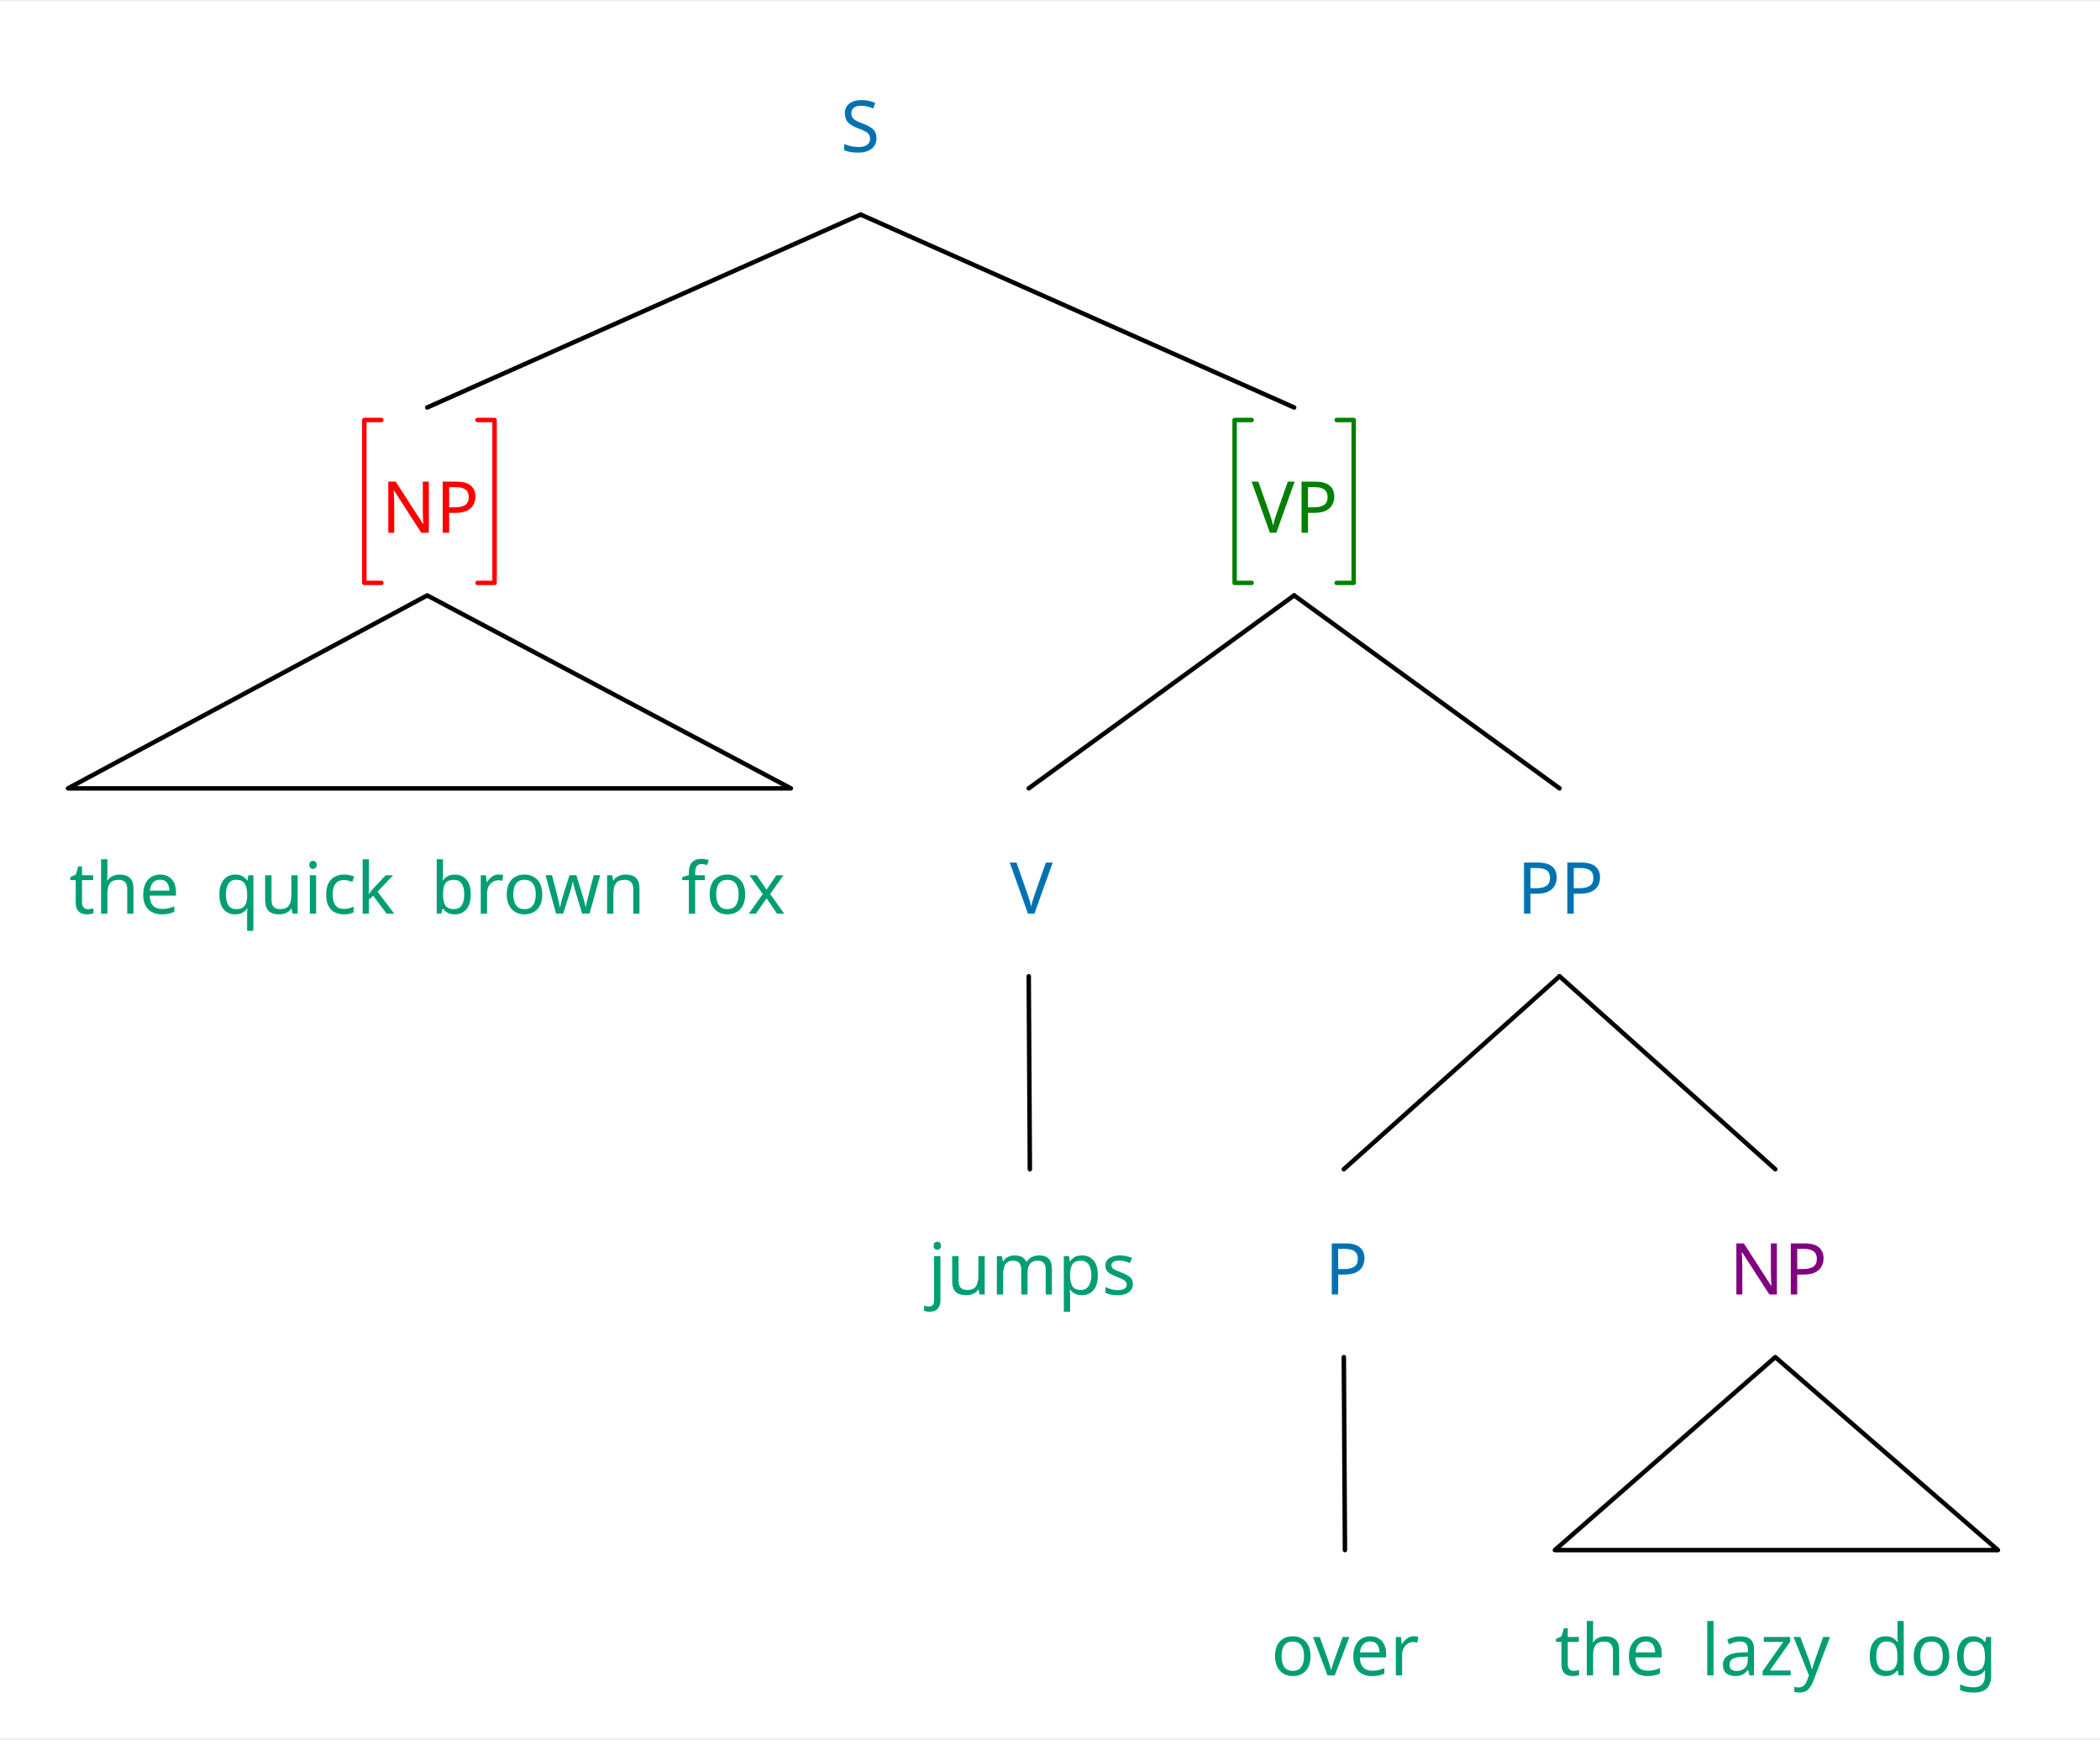
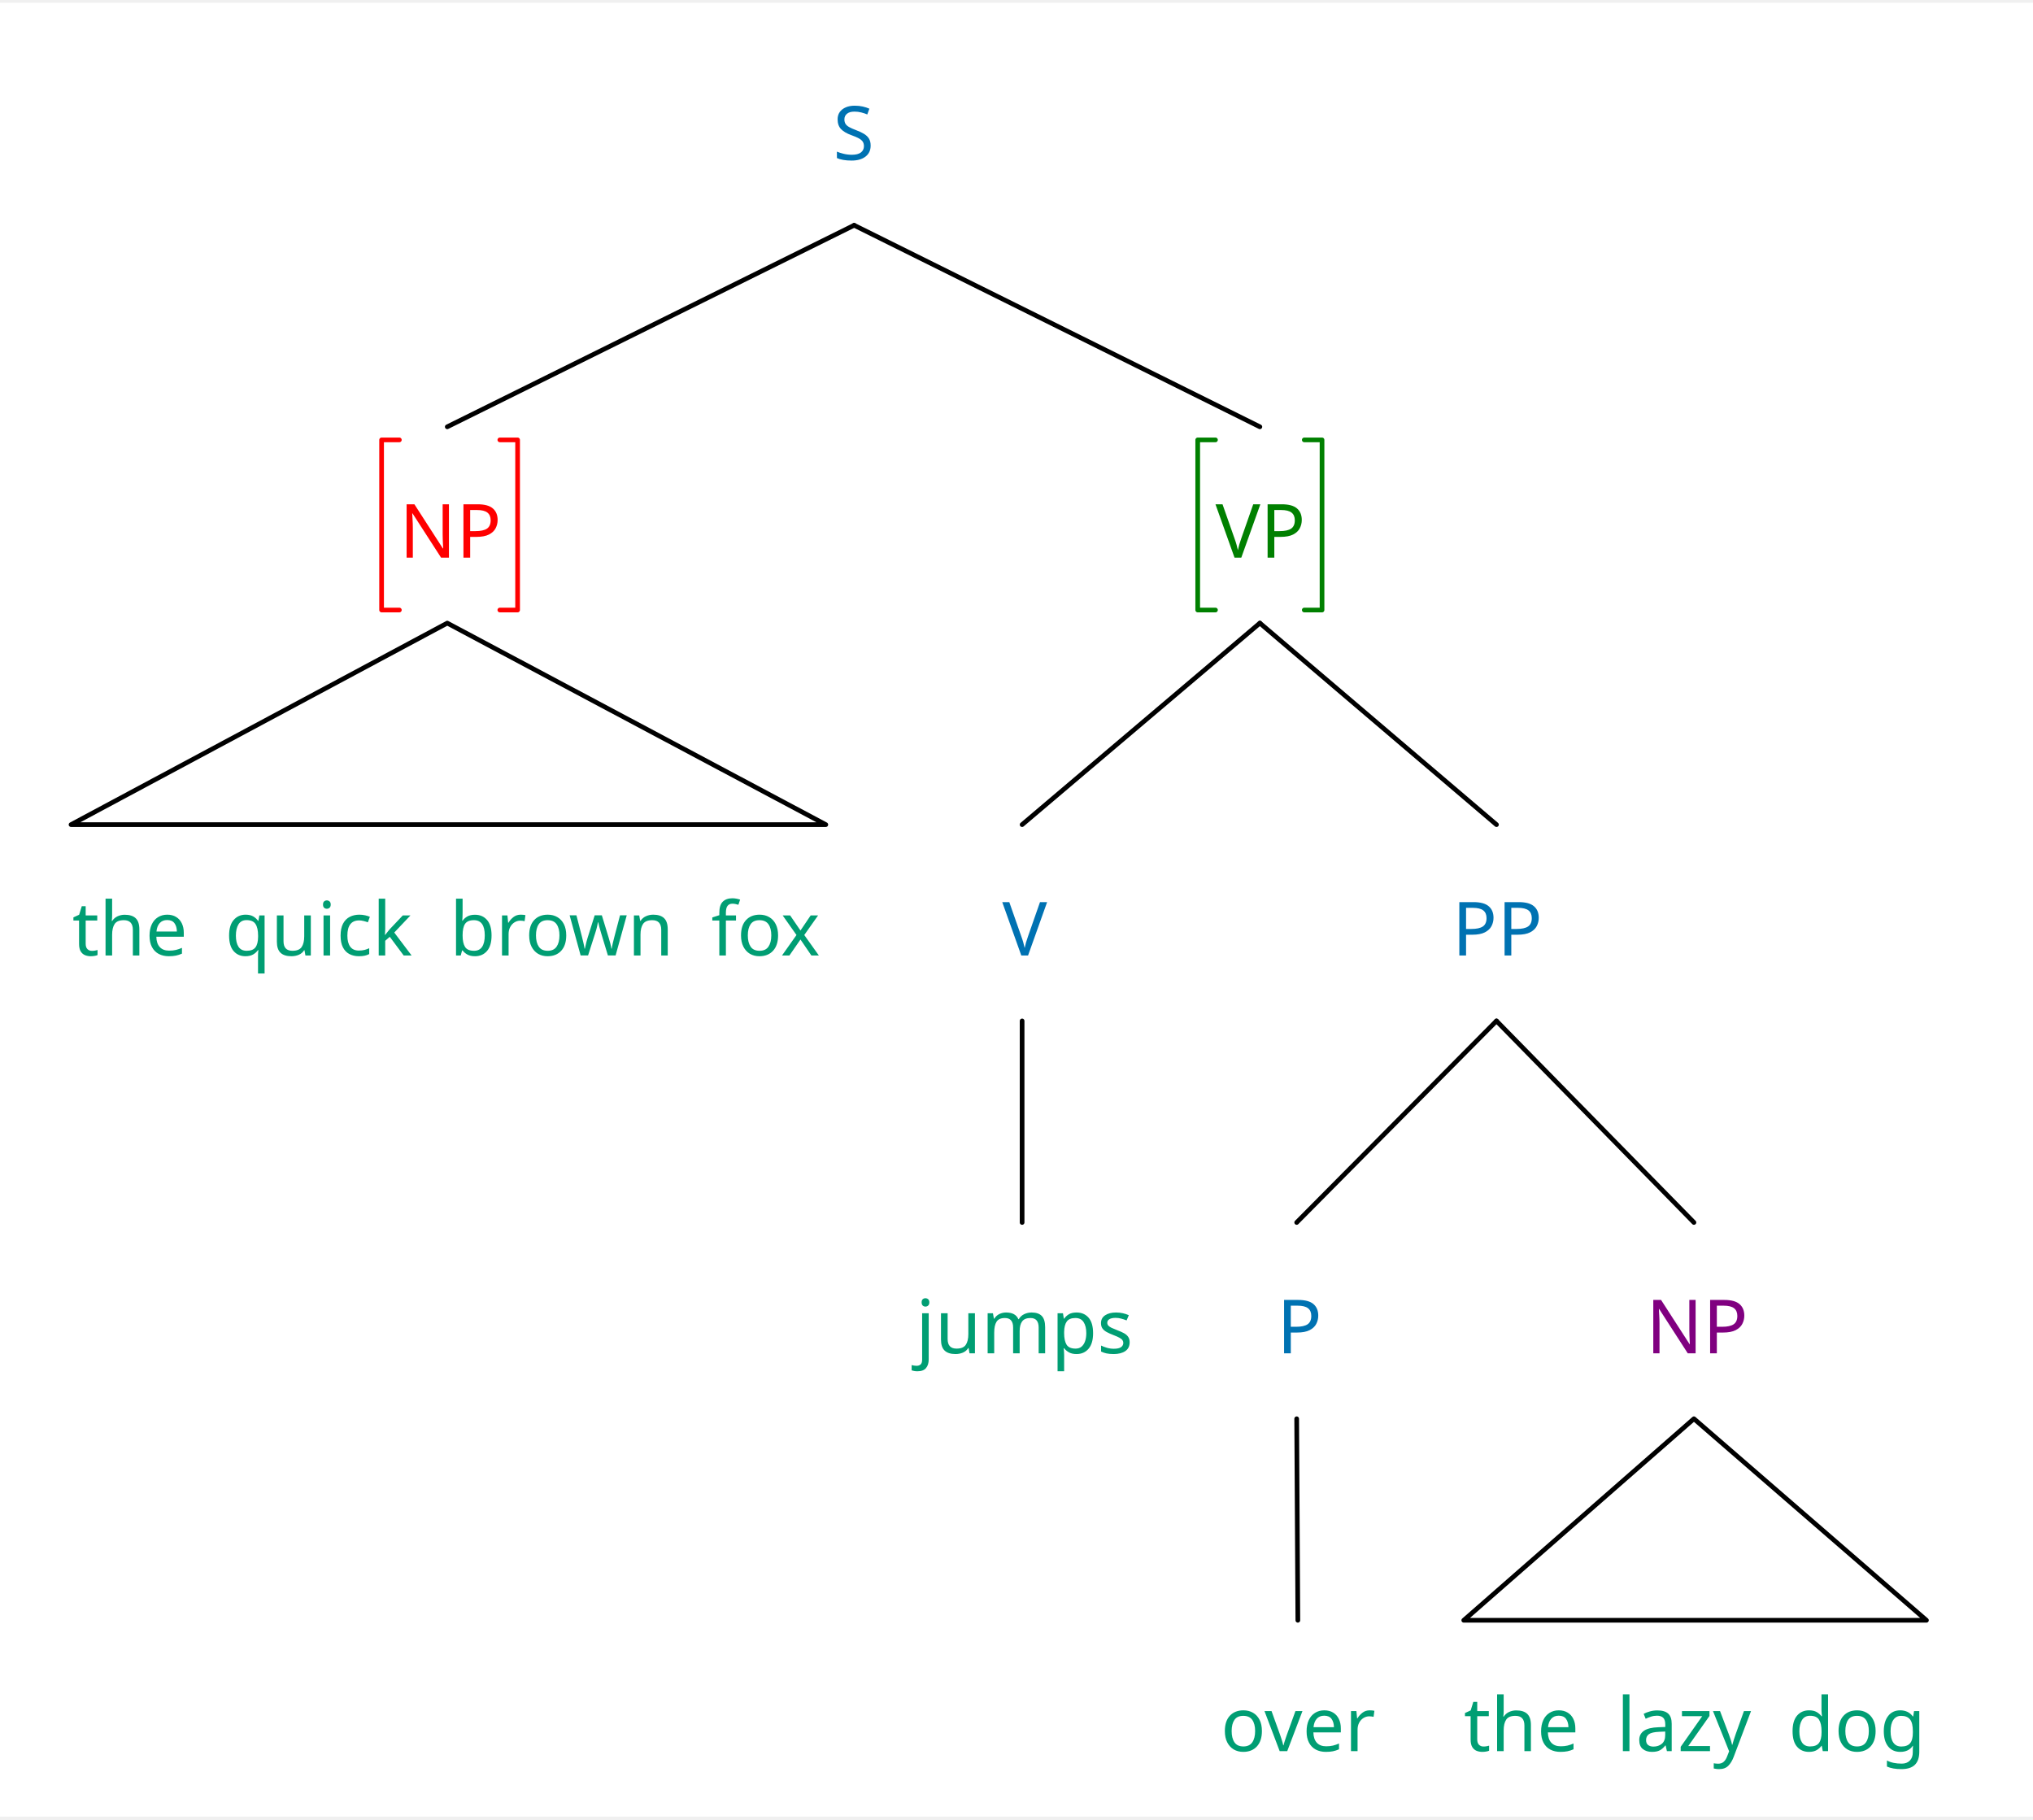
- <svg xmlns="http://www.w3.org/2000/svg" width="923.2" height="764.96" viewBox="-15.2, 0, 938.4, 776.16" version="1.1">
+ <svg xmlns="http://www.w3.org/2000/svg" width="854.8" height="764.96" viewBox="-15.2, 0, 870.0, 776.16" version="1.1">
  <defs>
    <marker id="arrow" markerUnits="userSpaceOnUse" viewBox="0 0 10 10" refX="10" refY="5" markerWidth="15.2" markerHeight="15.2" orient="auto">
      <path d="M 0 0 L 10 5 L 0 10" fill="#CC79A7" />
    </marker>
    <marker id="arrowBackward" markerUnits="userSpaceOnUse" viewBox="0 0 10 10" refX="5" refY="5" markerWidth="15.2" markerHeight="15.2" orient="auto">
      <path d="M 0 0 L 10 5 L 0 10 z" fill="#CC79A7" />
    </marker>
    <marker id="arrowForward" markerUnits="userSpaceOnUse" viewBox="0 0 10 10" refX="5" refY="5" markerWidth="15.2" markerHeight="15.2" orient="auto">
      <path d="M 10 0 L 0 5 L 10 10 z" fill="#CC79A7" />
    </marker>
    <marker id="arrowBothways" markerUnits="userSpaceOnUse" viewBox="0 0 30 10" refX="15" refY="5" markerWidth="45.6" markerHeight="15.2" orient="auto">
      <path d="M 0 5 L 10 0 L 10 5 L 20 5 L 20 0 L 30 5 L 20 10 L 20 5 L 10 5 L 10 10 z" fill="#CC79A7" />
    </marker>
    <pattern id="hatchBlack" x="10" y="10" width="10" height="10" patternUnits="userSpaceOnUse" patternTransform="rotate(45)">
      <line x1="0" y="0" x2="0" y2="10" stroke="black" stroke-width="4" />
    </pattern>
    <pattern id="hatchForNode" x="10" y="10" width="10" height="10" patternUnits="userSpaceOnUse" patternTransform="rotate(45)">
      <line x1="0" y="0" x2="0" y2="10" stroke="#0072B2" stroke-width="4" />
    </pattern>
    <pattern id="hatchForLeaf" x="10" y="10" width="10" height="10" patternUnits="userSpaceOnUse" patternTransform="rotate(45)">
      <line x1="0" y="0" x2="0" y2="10" stroke="#009E73" stroke-width="4" />
    </pattern>
  </defs>
-   <rect x="-15.2" y="0" width="938.4" height="776.16" stroke="none" fill="white" />"
- <text white-space="pre" alignment-baseline="text-top" style="fill: #0072B2; storoke-width: 0; font-size: 32px;" x="360.4" y="67.2">
-     <tspan x="360.4" y="67.2" style="" text-decoration="" font-family="'Noto Sans', 'Noto Sans JP', OpenMoji, 'OpenMoji Color', 'OpenMoji Black', sans-serif">S</tspan>
+   <rect x="-15.2" y="0" width="870.0" height="776.16" stroke="none" fill="white" />"
+ <text white-space="pre" alignment-baseline="text-top" style="fill: #0072B2; storoke-width: 0; font-size: 32px;" x="341.325" y="67.2">
+     <tspan x="341.325" y="67.2" style="" text-decoration="" font-family="'Noto Sans', 'Noto Sans JP', OpenMoji, 'OpenMoji Color', 'OpenMoji Black', sans-serif">S</tspan>
  </text>
-   <text white-space="pre" alignment-baseline="text-top" style="fill: red; storoke-width: 0; font-size: 32px;" x="155.2" y="237.44">
-     <tspan x="155.2" y="237.44" style="" text-decoration="" font-family="'Noto Sans', 'Noto Sans JP', OpenMoji, 'OpenMoji Color', 'OpenMoji Black', sans-serif">NP</tspan>
+   <text white-space="pre" alignment-baseline="text-top" style="fill: red; storoke-width: 0; font-size: 32px;" x="155.7" y="237.44">
+     <tspan x="155.7" y="237.44" style="" text-decoration="" font-family="'Noto Sans', 'Noto Sans JP', OpenMoji, 'OpenMoji Color', 'OpenMoji Black', sans-serif">NP</tspan>
  </text>
  <text white-space="pre" alignment-baseline="text-top" style="fill: #009E73; storoke-width: 0; font-size: 32px;" x="15.7" y="407.68">
    <tspan x="15.7" y="407.68" style="" text-decoration="" font-family="'Noto Sans', 'Noto Sans JP', OpenMoji, 'OpenMoji Color', 'OpenMoji Black', sans-serif">the<tspan style="fill:none;">￭</tspan>quick<tspan style="fill:none;">￭</tspan>brown<tspan style="fill:none;">￭</tspan>fox</tspan>
  </text>
-   <text white-space="pre" alignment-baseline="text-top" style="fill: green; storoke-width: 0; font-size: 32px;" x="544.1" y="237.44">
-     <tspan x="544.1" y="237.44" style="" text-decoration="" font-family="'Noto Sans', 'Noto Sans JP', OpenMoji, 'OpenMoji Color', 'OpenMoji Black', sans-serif">VP</tspan>
+   <text white-space="pre" alignment-baseline="text-top" style="fill: green; storoke-width: 0; font-size: 32px;" x="504.95" y="237.44">
+     <tspan x="504.95" y="237.44" style="" text-decoration="" font-family="'Noto Sans', 'Noto Sans JP', OpenMoji, 'OpenMoji Color', 'OpenMoji Black', sans-serif">VP</tspan>
  </text>
-   <text white-space="pre" alignment-baseline="text-top" style="fill: #0072B2; storoke-width: 0; font-size: 32px;" x="436" y="407.68">
-     <tspan x="436" y="407.68" style="" text-decoration="" font-family="'Noto Sans', 'Noto Sans JP', OpenMoji, 'OpenMoji Color', 'OpenMoji Black', sans-serif">V</tspan>
+   <text white-space="pre" alignment-baseline="text-top" style="fill: #0072B2; storoke-width: 0; font-size: 32px;" x="413.7" y="407.68">
+     <tspan x="413.7" y="407.68" style="" text-decoration="" font-family="'Noto Sans', 'Noto Sans JP', OpenMoji, 'OpenMoji Color', 'OpenMoji Black', sans-serif">V</tspan>
  </text>
-   <text white-space="pre" alignment-baseline="text-top" style="fill: #009E73; storoke-width: 0; font-size: 32px;" x="399.5" y="577.92">
-     <tspan x="399.5" y="577.92" style="" text-decoration="" font-family="'Noto Sans', 'Noto Sans JP', OpenMoji, 'OpenMoji Color', 'OpenMoji Black', sans-serif">jumps</tspan>
+   <text white-space="pre" alignment-baseline="text-top" style="fill: #009E73; storoke-width: 0; font-size: 32px;" x="376.7" y="577.92">
+     <tspan x="376.7" y="577.92" style="" text-decoration="" font-family="'Noto Sans', 'Noto Sans JP', OpenMoji, 'OpenMoji Color', 'OpenMoji Black', sans-serif">jumps</tspan>
  </text>
-   <text white-space="pre" alignment-baseline="text-top" style="fill: #0072B2; storoke-width: 0; font-size: 32px;" x="662.7" y="407.68">
-     <tspan x="662.7" y="407.68" style="" text-decoration="" font-family="'Noto Sans', 'Noto Sans JP', OpenMoji, 'OpenMoji Color', 'OpenMoji Black', sans-serif">PP</tspan>
+   <text white-space="pre" alignment-baseline="text-top" style="fill: #0072B2; storoke-width: 0; font-size: 32px;" x="606.2" y="407.68">
+     <tspan x="606.2" y="407.68" style="" text-decoration="" font-family="'Noto Sans', 'Noto Sans JP', OpenMoji, 'OpenMoji Color', 'OpenMoji Black', sans-serif">PP</tspan>
  </text>
-   <text white-space="pre" alignment-baseline="text-top" style="fill: #0072B2; storoke-width: 0; font-size: 32px;" x="576.8" y="577.92">
-     <tspan x="576.8" y="577.92" style="" text-decoration="" font-family="'Noto Sans', 'Noto Sans JP', OpenMoji, 'OpenMoji Color', 'OpenMoji Black', sans-serif">P</tspan>
+   <text white-space="pre" alignment-baseline="text-top" style="fill: #0072B2; storoke-width: 0; font-size: 32px;" x="531.2" y="577.92">
+     <tspan x="531.2" y="577.92" style="" text-decoration="" font-family="'Noto Sans', 'Noto Sans JP', OpenMoji, 'OpenMoji Color', 'OpenMoji Black', sans-serif">P</tspan>
  </text>
-   <text white-space="pre" alignment-baseline="text-top" style="fill: #009E73; storoke-width: 0; font-size: 32px;" x="552.8" y="748.16">
-     <tspan x="552.8" y="748.16" style="" text-decoration="" font-family="'Noto Sans', 'Noto Sans JP', OpenMoji, 'OpenMoji Color', 'OpenMoji Black', sans-serif">over</tspan>
+   <text white-space="pre" alignment-baseline="text-top" style="fill: #009E73; storoke-width: 0; font-size: 32px;" x="507.2" y="748.16">
+     <tspan x="507.2" y="748.16" style="" text-decoration="" font-family="'Noto Sans', 'Noto Sans JP', OpenMoji, 'OpenMoji Color', 'OpenMoji Black', sans-serif">over</tspan>
  </text>
-   <text white-space="pre" alignment-baseline="text-top" style="fill: purple; storoke-width: 0; font-size: 32px;" x="757.6" y="577.92">
-     <tspan x="757.6" y="577.92" style="" text-decoration="" font-family="'Noto Sans', 'Noto Sans JP', OpenMoji, 'OpenMoji Color', 'OpenMoji Black', sans-serif">NP</tspan>
+   <text white-space="pre" alignment-baseline="text-top" style="fill: purple; storoke-width: 0; font-size: 32px;" x="689.2" y="577.92">
+     <tspan x="689.2" y="577.92" style="" text-decoration="" font-family="'Noto Sans', 'Noto Sans JP', OpenMoji, 'OpenMoji Color', 'OpenMoji Black', sans-serif">NP</tspan>
  </text>
-   <text white-space="pre" alignment-baseline="text-top" style="fill: #009E73; storoke-width: 0; font-size: 32px;" x="679.6" y="748.16">
-     <tspan x="679.6" y="748.16" style="" text-decoration="" font-family="'Noto Sans', 'Noto Sans JP', OpenMoji, 'OpenMoji Color', 'OpenMoji Black', sans-serif">the<tspan style="fill:none;">￭</tspan>lazy<tspan style="fill:none;">￭</tspan>dog</tspan>
+   <text white-space="pre" alignment-baseline="text-top" style="fill: #009E73; storoke-width: 0; font-size: 32px;" x="611.2" y="748.16">
+     <tspan x="611.2" y="748.16" style="" text-decoration="" font-family="'Noto Sans', 'Noto Sans JP', OpenMoji, 'OpenMoji Color', 'OpenMoji Black', sans-serif">the<tspan style="fill:none;">￭</tspan>lazy<tspan style="fill:none;">￭</tspan>dog</tspan>
  </text>
-   <line style="fill: none; stroke:black; stroke-width:2; stroke-linejoin:round; stroke-linecap:round;" x1="175.7" y1="181.44" x2="369.4" y2="95.2" />
-   <line style="fill: none; stroke:black; stroke-width:2; stroke-linejoin:round; stroke-linecap:round;" x1="563.1" y1="181.44" x2="369.4" y2="95.2" />
-   <polygon style="fill: none; stroke: black; stroke-width:2; stroke-linejoin:round;stroke-linecap:round;" points="15.2 351.68 338.2 351.68 175.7 265.44" />
-   <line style="fill: none; stroke:black; stroke-width:2; stroke-linejoin:round; stroke-linecap:round;" x1="444.5" y1="351.68" x2="563.1" y2="265.44" />
-   <line style="fill: none; stroke:black; stroke-width:2; stroke-linejoin:round; stroke-linecap:round;" x1="681.7" y1="351.68" x2="563.1" y2="265.44" />
-   <line style="fill: none; stroke:black; stroke-width:2; stroke-linejoin:round; stroke-linecap:round;" x1="445" y1="521.92" x2="444.5" y2="435.68" />
-   <line style="fill: none; stroke:black; stroke-width:2; stroke-linejoin:round; stroke-linecap:round;" x1="585.3" y1="521.92" x2="681.7" y2="435.68" />
-   <line style="fill: none; stroke:black; stroke-width:2; stroke-linejoin:round; stroke-linecap:round;" x1="778.1" y1="521.92" x2="681.7" y2="435.68" />
-   <line style="fill: none; stroke:black; stroke-width:2; stroke-linejoin:round; stroke-linecap:round;" x1="585.8" y1="692.16" x2="585.3" y2="605.92" />
-   <polygon style="fill: none; stroke: black; stroke-width:2; stroke-linejoin:round;stroke-linecap:round;" points="679.6 692.16 877.6 692.16 778.1 605.92" />
-   <polyline style="stroke:red; stroke-width:2; fill:none; stroke-linejoin:round; stroke-linecap:round;" points="155.2,187.04 147.6,187.04 147.6,259.84 155.2,259.84" />
-   <polyline style="stroke:red; stroke-width:2; fill:none; stroke-linejoin:round; stroke-linecap:round;" points="198.2,187.04 205.8,187.04 205.8,259.84 198.2,259.84" />
-   <polyline style="stroke:green; stroke-width:2; fill:none; stroke-linejoin:round; stroke-linecap:round;" points="544.1,187.04 536.5,187.04 536.5,259.84 544.1,259.84" />
-   <polyline style="stroke:green; stroke-width:2; fill:none; stroke-linejoin:round; stroke-linecap:round;" points="582.1,187.04 589.7,187.04 589.7,259.84 582.1,259.84" />
+   <line style="fill: none; stroke:black; stroke-width:2; stroke-linejoin:round; stroke-linecap:round;" x1="176.2" y1="181.44" x2="350.325" y2="95.2" />
+   <line style="fill: none; stroke:black; stroke-width:2; stroke-linejoin:round; stroke-linecap:round;" x1="523.95" y1="181.44" x2="350.325" y2="95.2" />
+   <polygon style="fill: none; stroke: black; stroke-width:2; stroke-linejoin:round;stroke-linecap:round;" points="15.2 351.68 338.2 351.68 176.2 265.44" />
+   <line style="fill: none; stroke:black; stroke-width:2; stroke-linejoin:round; stroke-linecap:round;" x1="422.2" y1="351.68" x2="523.95" y2="265.44" />
+   <line style="fill: none; stroke:black; stroke-width:2; stroke-linejoin:round; stroke-linecap:round;" x1="625.2" y1="351.68" x2="523.95" y2="265.44" />
+   <line style="fill: none; stroke:black; stroke-width:2; stroke-linejoin:round; stroke-linecap:round;" x1="422.2" y1="521.92" x2="422.2" y2="435.68" />
+   <line style="fill: none; stroke:black; stroke-width:2; stroke-linejoin:round; stroke-linecap:round;" x1="539.7" y1="521.92" x2="625.2" y2="435.68" />
+   <line style="fill: none; stroke:black; stroke-width:2; stroke-linejoin:round; stroke-linecap:round;" x1="709.7" y1="521.92" x2="625.2" y2="435.68" />
+   <line style="fill: none; stroke:black; stroke-width:2; stroke-linejoin:round; stroke-linecap:round;" x1="540.2" y1="692.16" x2="539.7" y2="605.92" />
+   <polygon style="fill: none; stroke: black; stroke-width:2; stroke-linejoin:round;stroke-linecap:round;" points="611.2 692.16 809.2 692.16 709.7 605.92" />
+   <polyline style="stroke:red; stroke-width:2; fill:none; stroke-linejoin:round; stroke-linecap:round;" points="155.7,187.04 148.1,187.04 148.1,259.84 155.7,259.84" />
+   <polyline style="stroke:red; stroke-width:2; fill:none; stroke-linejoin:round; stroke-linecap:round;" points="198.7,187.04 206.3,187.04 206.3,259.84 198.7,259.84" />
+   <polyline style="stroke:green; stroke-width:2; fill:none; stroke-linejoin:round; stroke-linecap:round;" points="504.95,187.04 497.35,187.04 497.35,259.84 504.95,259.84" />
+   <polyline style="stroke:green; stroke-width:2; fill:none; stroke-linejoin:round; stroke-linecap:round;" points="542.95,187.04 550.55,187.04 550.55,259.84 542.95,259.84" />
</svg>
